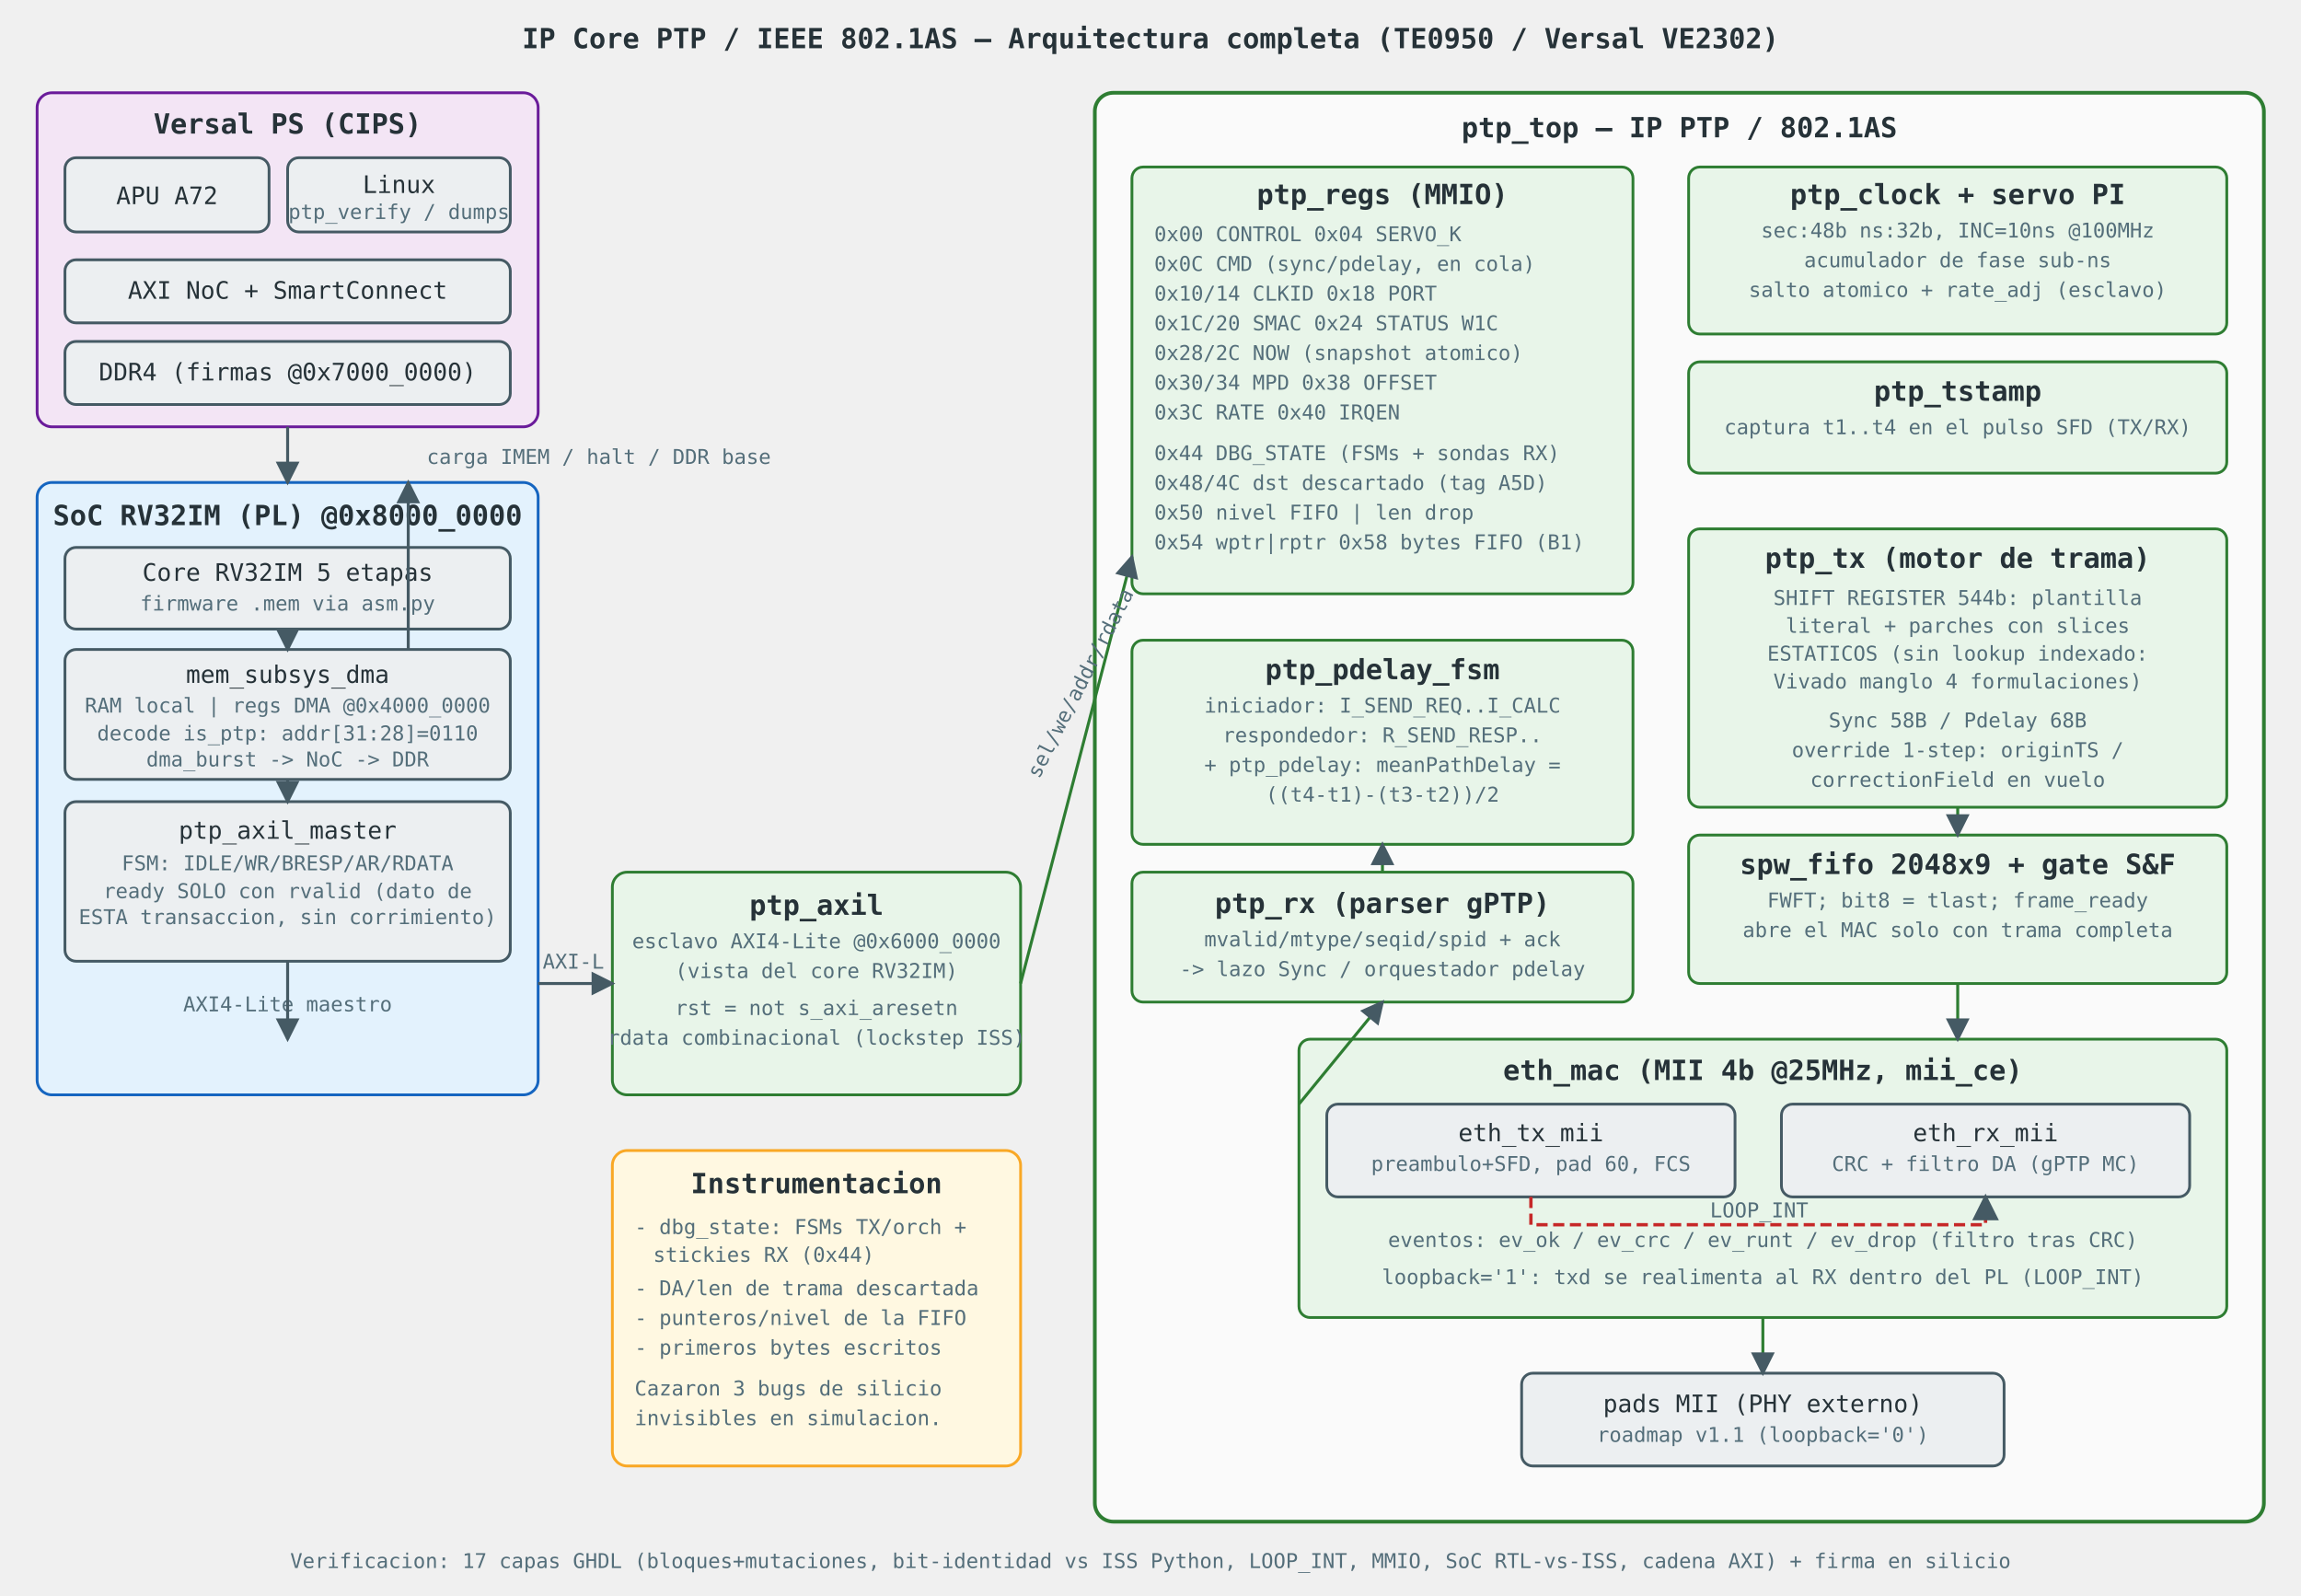
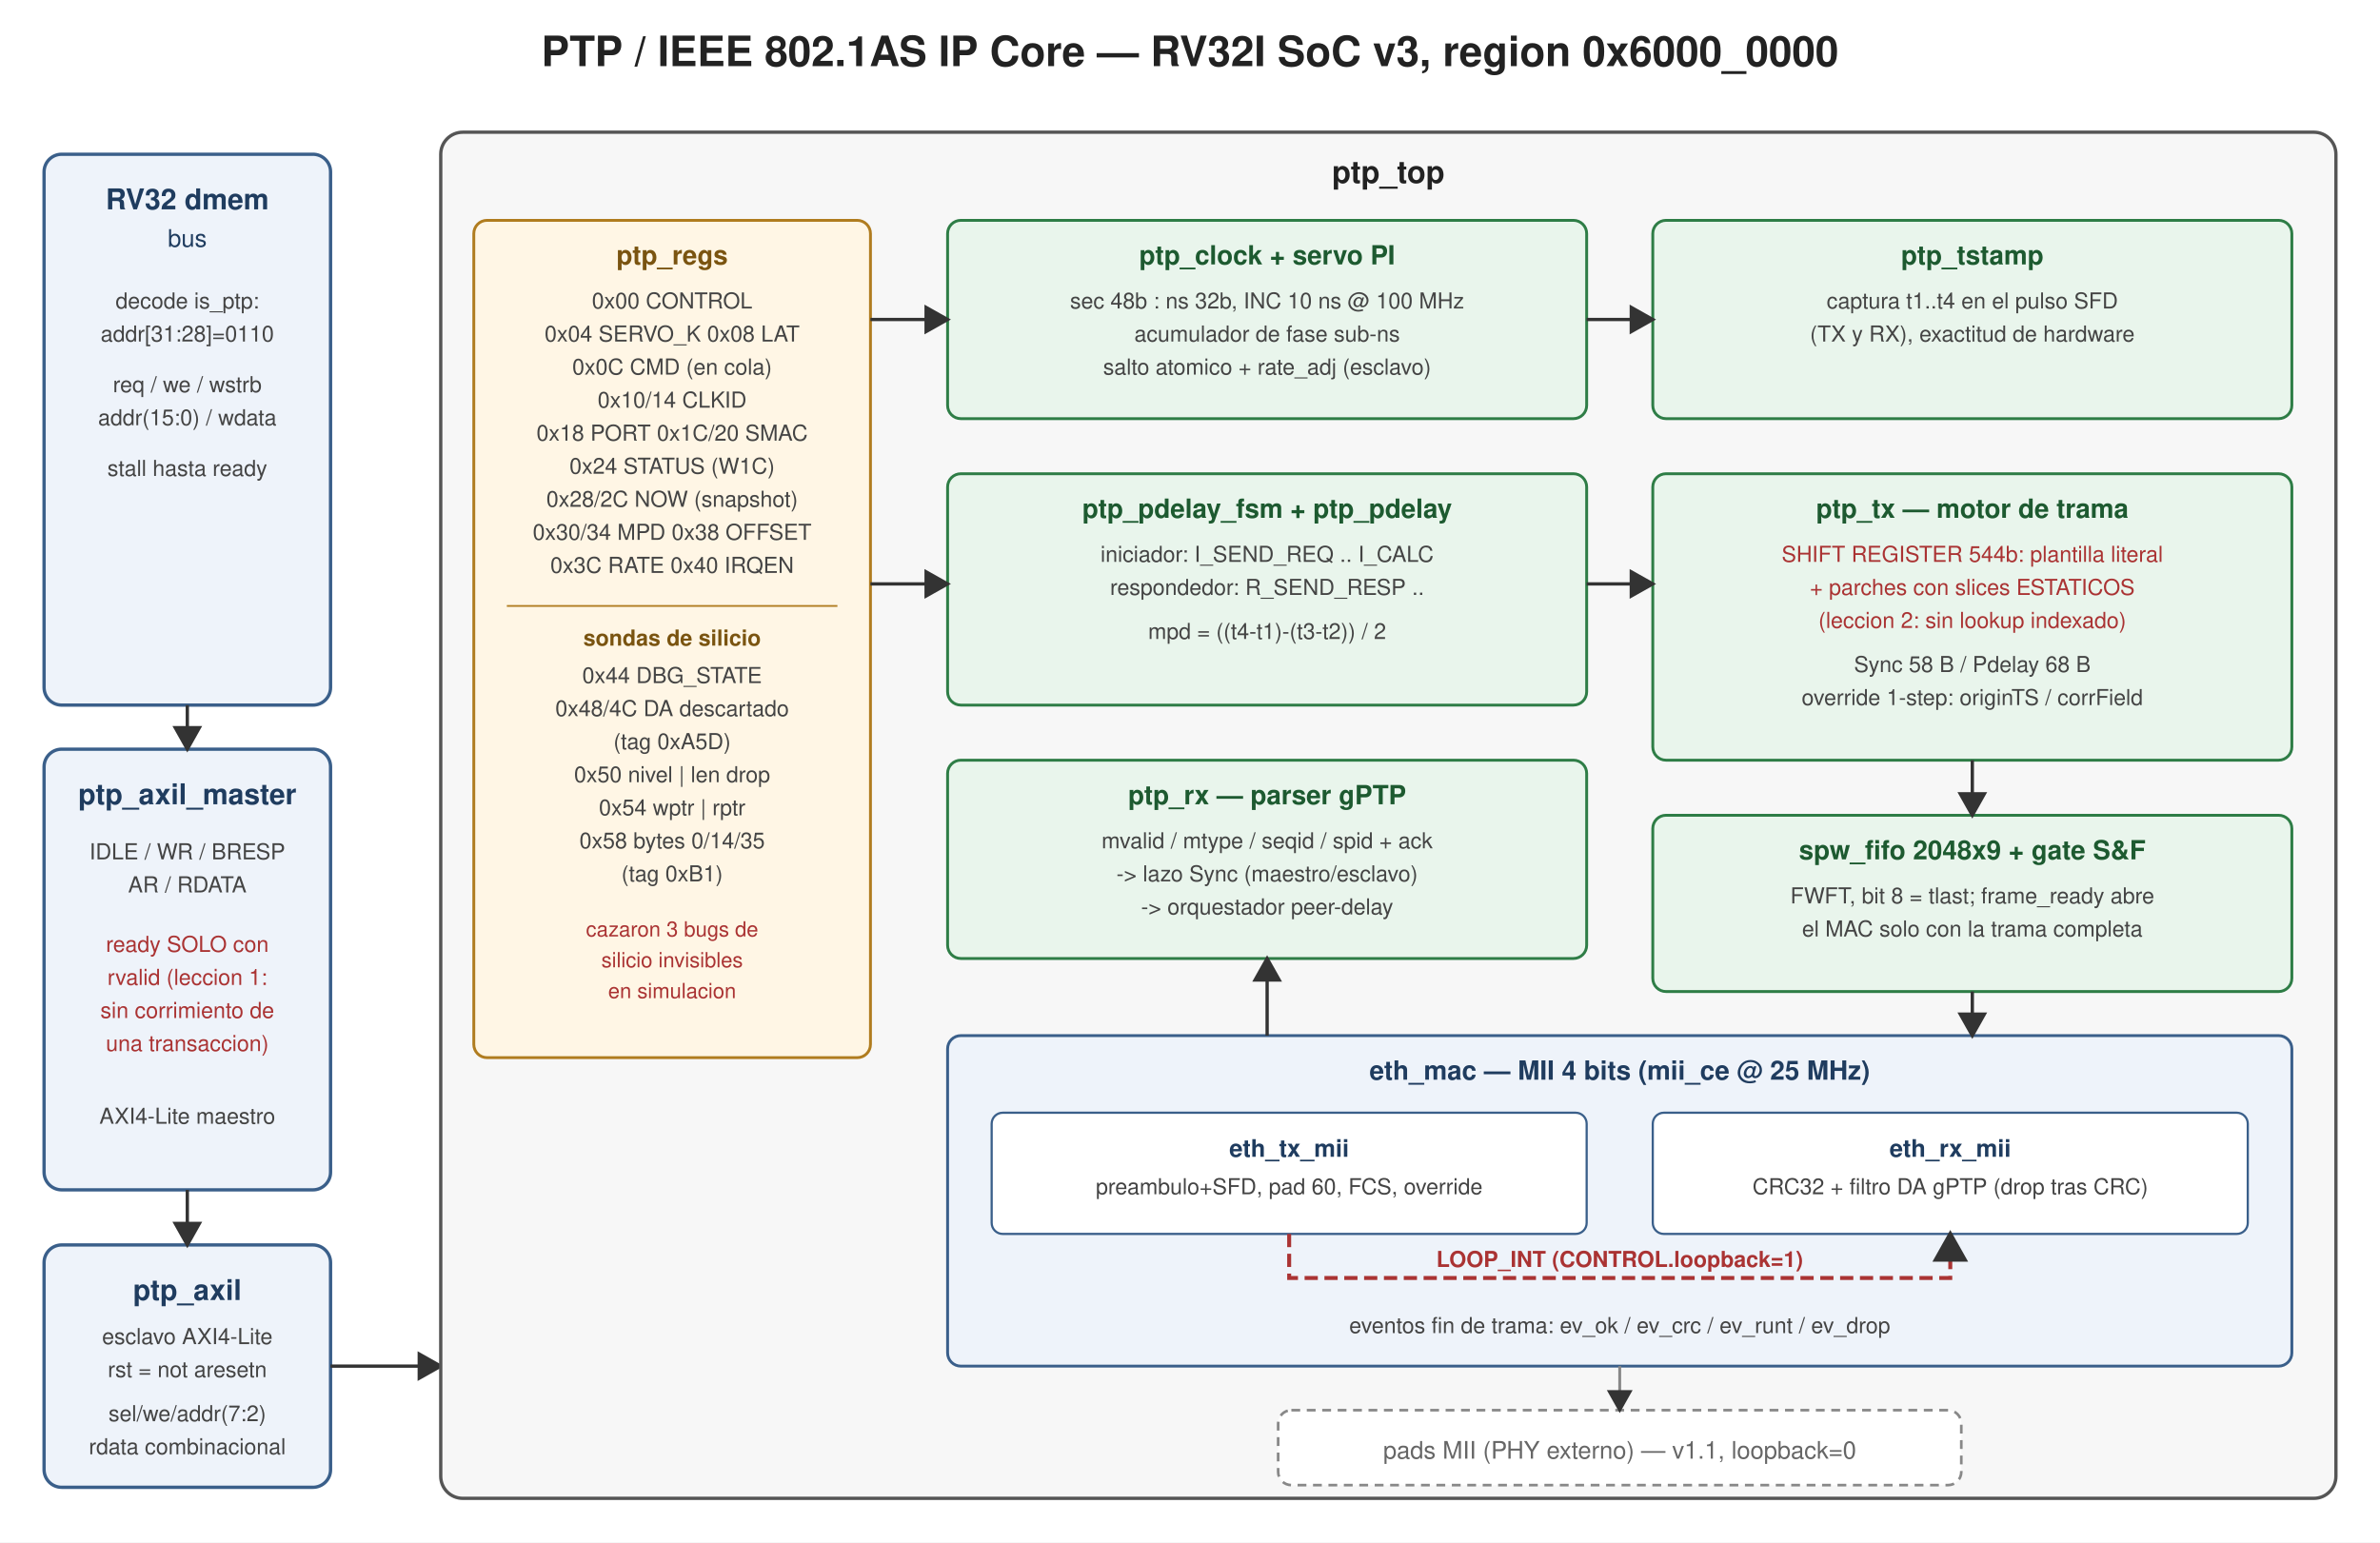
- <svg xmlns="http://www.w3.org/2000/svg" viewBox="0 0 1240 860" font-family="monospace">
+ <svg xmlns="http://www.w3.org/2000/svg" width="1080" height="700" viewBox="0 0 1080 700" font-family="Helvetica, Arial, sans-serif">
  <defs>
-     <marker id="arr" markerWidth="8" markerHeight="8" refX="7" refY="4" orient="auto">
-       <path d="M0,0 L8,4 L0,8 z" fill="#455a64" />
+     <marker id="arr" markerWidth="9" markerHeight="9" refX="7" refY="4.5" orient="auto">
+       <path d="M0,0 L8,4.5 L0,9 z" fill="#333" />
    </marker>
  </defs>
-   <style>
-     .box   { fill:#eceff1; stroke:#455a64; stroke-width:1.5; rx:6; }
-     .core  { fill:#e3f2fd; stroke:#1565c0; stroke-width:1.5; }
-     .ptp   { fill:#e8f5e9; stroke:#2e7d32; stroke-width:1.5; }
-     .dbg   { fill:#fff8e1; stroke:#f9a825; stroke-width:1.5; }
-     .ps    { fill:#f3e5f5; stroke:#6a1b9a; stroke-width:1.5; }
-     .t     { fill:#263238; font-size:13px; }
-     .tt    { fill:#263238; font-size:15px; font-weight:bold; }
-     .ts    { fill:#546e7a; font-size:11px; }
-     .w     { stroke:#455a64; stroke-width:1.6; fill:none; marker-end:url(#arr); }
-     .w2    { stroke:#2e7d32; stroke-width:1.6; fill:none; marker-end:url(#arr); }
-     .wl    { stroke:#c62828; stroke-width:1.8; fill:none; marker-end:url(#arr); stroke-dasharray:6 3; }
-   </style>
-   <text x="620" y="26" text-anchor="middle" class="tt" font-size="19">IP Core PTP / IEEE 802.1AS — Arquitectura completa (TE0950 / Versal VE2302)</text>
-   <rect x="20" y="50" width="270" height="180" class="ps" rx="8" />
-   <text x="155" y="72" text-anchor="middle" class="tt">Versal PS (CIPS)</text>
-   <rect x="35" y="85" width="110" height="40" class="box" rx="5" />
-   <text x="90" y="110" text-anchor="middle" class="t">APU A72</text>
-   <rect x="155" y="85" width="120" height="40" class="box" rx="5" />
-   <text x="215" y="104" text-anchor="middle" class="t">Linux</text>
-   <text x="215" y="118" text-anchor="middle" class="ts">ptp_verify / dumps</text>
-   <rect x="35" y="140" width="240" height="34" class="box" rx="5" />
-   <text x="155" y="161" text-anchor="middle" class="t">AXI NoC + SmartConnect</text>
-   <rect x="35" y="184" width="240" height="34" class="box" rx="5" />
-   <text x="155" y="205" text-anchor="middle" class="t">DDR4 (firmas @0x7000_0000)</text>
-   <rect x="20" y="260" width="270" height="330" class="core" rx="8" />
-   <text x="155" y="283" text-anchor="middle" class="tt">SoC RV32IM (PL) @0x8000_0000</text>
-   <rect x="35" y="295" width="240" height="44" class="box" rx="5" />
-   <text x="155" y="313" text-anchor="middle" class="t">Core RV32IM 5 etapas</text>
-   <text x="155" y="329" text-anchor="middle" class="ts">firmware .mem via asm.py</text>
-   <rect x="35" y="350" width="240" height="70" class="box" rx="5" />
-   <text x="155" y="368" text-anchor="middle" class="t">mem_subsys_dma</text>
-   <text x="155" y="384" text-anchor="middle" class="ts">RAM local | regs DMA @0x4000_0000</text>
-   <text x="155" y="399" text-anchor="middle" class="ts">decode is_ptp: addr[31:28]=0110</text>
-   <text x="155" y="413" text-anchor="middle" class="ts">dma_burst -&gt; NoC -&gt; DDR</text>
-   <rect x="35" y="432" width="240" height="86" class="box" rx="5" />
-   <text x="155" y="452" text-anchor="middle" class="t">ptp_axil_master</text>
-   <text x="155" y="469" text-anchor="middle" class="ts">FSM: IDLE/WR/BRESP/AR/RDATA</text>
-   <text x="155" y="484" text-anchor="middle" class="ts" fill="#c62828">ready SOLO con rvalid (dato de</text>
-   <text x="155" y="498" text-anchor="middle" class="ts" fill="#c62828">ESTA transaccion, sin corrimiento)</text>
-   <text x="155" y="545" text-anchor="middle" class="ts">AXI4-Lite maestro</text>
-   <line x1="155" y1="339" x2="155" y2="350" class="w" />
-   <line x1="155" y1="420" x2="155" y2="432" class="w" />
-   <line x1="220" y1="350" x2="220" y2="260" class="w" transform="translate(0,0)" />
-   <line x1="155" y1="518" x2="155" y2="560" class="w" />
-   <rect x="330" y="470" width="220" height="120" class="ptp" rx="8" />
-   <text x="440" y="493" text-anchor="middle" class="tt">ptp_axil</text>
-   <text x="440" y="511" text-anchor="middle" class="ts">esclavo AXI4-Lite @0x6000_0000</text>
-   <text x="440" y="527" text-anchor="middle" class="ts">(vista del core RV32IM)</text>
-   <text x="440" y="547" text-anchor="middle" class="ts">rst = not s_axi_aresetn</text>
-   <text x="440" y="563" text-anchor="middle" class="ts">rdata combinacional (lockstep ISS)</text>
-   <line x1="290" y1="530" x2="330" y2="530" class="w" />
-   <text x="309" y="522" text-anchor="middle" class="ts">AXI-L</text>
-   <rect x="590" y="50" width="630" height="770" fill="#fafafa" stroke="#2e7d32" stroke-width="2" rx="10" />
-   <text x="905" y="74" text-anchor="middle" class="tt" fill="#2e7d32">ptp_top — IP PTP / 802.1AS</text>
-   <rect x="610" y="90" width="270" height="230" class="ptp" rx="6" />
-   <text x="745" y="110" text-anchor="middle" class="tt">ptp_regs (MMIO)</text>
-   <text x="622" y="130" class="ts">0x00 CONTROL  0x04 SERVO_K</text>
-   <text x="622" y="146" class="ts">0x0C CMD (sync/pdelay, en cola)</text>
-   <text x="622" y="162" class="ts">0x10/14 CLKID  0x18 PORT</text>
-   <text x="622" y="178" class="ts">0x1C/20 SMAC   0x24 STATUS W1C</text>
-   <text x="622" y="194" class="ts">0x28/2C NOW (snapshot atomico)</text>
-   <text x="622" y="210" class="ts">0x30/34 MPD    0x38 OFFSET</text>
-   <text x="622" y="226" class="ts">0x3C RATE      0x40 IRQEN</text>
-   <text x="622" y="248" class="ts" fill="#f9a825">0x44 DBG_STATE (FSMs + sondas RX)</text>
-   <text x="622" y="264" class="ts" fill="#f9a825">0x48/4C dst descartado (tag A5D)</text>
-   <text x="622" y="280" class="ts" fill="#f9a825">0x50 nivel FIFO | len drop</text>
-   <text x="622" y="296" class="ts" fill="#f9a825">0x54 wptr|rptr  0x58 bytes FIFO (B1)</text>
-   <line x1="550" y1="530" x2="610" y2="300" class="w2" />
-   <text x="560" y="420" class="ts" transform="rotate(-63 560 420)">sel/we/addr/rdata</text>
-   <rect x="910" y="90" width="290" height="90" class="ptp" rx="6" />
-   <text x="1055" y="110" text-anchor="middle" class="tt">ptp_clock + servo PI</text>
-   <text x="1055" y="128" text-anchor="middle" class="ts">sec:48b ns:32b, INC=10ns @100MHz</text>
-   <text x="1055" y="144" text-anchor="middle" class="ts">acumulador de fase sub-ns</text>
-   <text x="1055" y="160" text-anchor="middle" class="ts">salto atomico + rate_adj (esclavo)</text>
-   <rect x="910" y="195" width="290" height="60" class="ptp" rx="6" />
-   <text x="1055" y="216" text-anchor="middle" class="tt">ptp_tstamp</text>
-   <text x="1055" y="234" text-anchor="middle" class="ts">captura t1..t4 en el pulso SFD (TX/RX)</text>
-   <rect x="610" y="345" width="270" height="110" class="ptp" rx="6" />
-   <text x="745" y="366" text-anchor="middle" class="tt">ptp_pdelay_fsm</text>
-   <text x="745" y="384" text-anchor="middle" class="ts">iniciador: I_SEND_REQ..I_CALC</text>
-   <text x="745" y="400" text-anchor="middle" class="ts">respondedor: R_SEND_RESP..</text>
-   <text x="745" y="416" text-anchor="middle" class="ts">+ ptp_pdelay: meanPathDelay =</text>
-   <text x="745" y="432" text-anchor="middle" class="ts">((t4-t1)-(t3-t2))/2</text>
-   <rect x="910" y="285" width="290" height="150" class="ptp" rx="6" />
-   <text x="1055" y="306" text-anchor="middle" class="tt">ptp_tx (motor de trama)</text>
-   <text x="1055" y="326" text-anchor="middle" class="ts" fill="#c62828">SHIFT REGISTER 544b: plantilla</text>
-   <text x="1055" y="341" text-anchor="middle" class="ts" fill="#c62828">literal + parches con slices</text>
-   <text x="1055" y="356" text-anchor="middle" class="ts" fill="#c62828">ESTATICOS (sin lookup indexado:</text>
-   <text x="1055" y="371" text-anchor="middle" class="ts" fill="#c62828">Vivado manglo 4 formulaciones)</text>
-   <text x="1055" y="392" text-anchor="middle" class="ts">Sync 58B / Pdelay 68B</text>
-   <text x="1055" y="408" text-anchor="middle" class="ts">override 1-step: originTS /</text>
-   <text x="1055" y="424" text-anchor="middle" class="ts">correctionField en vuelo</text>
-   <rect x="910" y="450" width="290" height="80" class="ptp" rx="6" />
-   <text x="1055" y="471" text-anchor="middle" class="tt">spw_fifo 2048x9 + gate S&amp;F</text>
-   <text x="1055" y="489" text-anchor="middle" class="ts">FWFT; bit8 = tlast; frame_ready</text>
-   <text x="1055" y="505" text-anchor="middle" class="ts">abre el MAC solo con trama completa</text>
-   <line x1="1055" y1="435" x2="1055" y2="450" class="w2" />
-   <rect x="700" y="560" width="500" height="150" class="ptp" rx="6" />
-   <text x="950" y="582" text-anchor="middle" class="tt">eth_mac (MII 4b @25MHz, mii_ce)</text>
-   <rect x="715" y="595" width="220" height="50" class="box" rx="5" />
-   <text x="825" y="615" text-anchor="middle" class="t">eth_tx_mii</text>
-   <text x="825" y="631" text-anchor="middle" class="ts">preambulo+SFD, pad 60, FCS</text>
-   <rect x="960" y="595" width="220" height="50" class="box" rx="5" />
-   <text x="1070" y="615" text-anchor="middle" class="t">eth_rx_mii</text>
-   <text x="1070" y="631" text-anchor="middle" class="ts">CRC + filtro DA (gPTP MC)</text>
-   <text x="950" y="672" text-anchor="middle" class="ts">eventos: ev_ok / ev_crc / ev_runt / ev_drop (filtro tras CRC)</text>
-   <text x="950" y="692" text-anchor="middle" class="ts">loopback='1': txd se realimenta al RX dentro del PL (LOOP_INT)</text>
-   <line x1="1055" y1="530" x2="1055" y2="560" class="w2" />
-   <path d="M 825 645 L 825 660 L 1070 660 L 1070 645" class="wl" />
-   <text x="948" y="656" text-anchor="middle" class="ts" fill="#c62828">LOOP_INT</text>
-   <rect x="610" y="345" width="0" height="0" />
-   <rect x="610" y="470" width="270" height="70" class="ptp" rx="6" />
-   <text x="745" y="492" text-anchor="middle" class="tt">ptp_rx (parser gPTP)</text>
-   <text x="745" y="510" text-anchor="middle" class="ts">mvalid/mtype/seqid/spid + ack</text>
-   <text x="745" y="526" text-anchor="middle" class="ts">-&gt; lazo Sync / orquestador pdelay</text>
-   <line x1="700" y1="595" x2="745" y2="540" class="w2" />
-   <line x1="745" y1="470" x2="745" y2="455" class="w2" />
-   <rect x="820" y="740" width="260" height="50" class="box" rx="6" />
-   <text x="950" y="761" text-anchor="middle" class="t">pads MII (PHY externo)</text>
-   <text x="950" y="777" text-anchor="middle" class="ts">roadmap v1.1 (loopback='0')</text>
-   <line x1="950" y1="710" x2="950" y2="740" class="w2" />
-   <line x1="155" y1="230" x2="155" y2="260" class="w" />
-   <text x="230" y="250" class="ts">carga IMEM / halt / DDR base</text>
-   <rect x="330" y="620" width="220" height="170" class="dbg" rx="8" />
-   <text x="440" y="643" text-anchor="middle" class="tt">Instrumentacion</text>
-   <text x="342" y="665" class="ts">- dbg_state: FSMs TX/orch +</text>
-   <text x="352" y="680" class="ts">stickies RX (0x44)</text>
-   <text x="342" y="698" class="ts">- DA/len de trama descartada</text>
-   <text x="342" y="714" class="ts">- punteros/nivel de la FIFO</text>
-   <text x="342" y="730" class="ts">- primeros bytes escritos</text>
-   <text x="342" y="752" class="ts">Cazaron 3 bugs de silicio</text>
-   <text x="342" y="768" class="ts">invisibles en simulacion.</text>
-   <text x="620" y="845" text-anchor="middle" class="ts">Verificacion: 17 capas GHDL (bloques+mutaciones, bit-identidad vs ISS Python, LOOP_INT, MMIO, SoC RTL-vs-ISS, cadena AXI) + firma en silicio</text>
+   <rect x="0" y="0" width="1080" height="700" fill="#ffffff" />
+   <text x="540" y="30" text-anchor="middle" font-size="19" font-weight="bold" fill="#222">PTP / IEEE 802.1AS IP Core — RV32I SoC v3, region 0x6000_0000</text>
+   <rect x="20" y="70" width="130" height="250" rx="8" fill="#eef3fa" stroke="#3a5f8a" stroke-width="1.5" />
+   <text x="85" y="95" text-anchor="middle" font-size="13" font-weight="bold" fill="#1f3c5f">RV32 dmem</text>
+   <text x="85" y="112" text-anchor="middle" font-size="11" fill="#1f3c5f">bus</text>
+   <text x="85" y="140" text-anchor="middle" font-size="10" fill="#444">decode is_ptp:</text>
+   <text x="85" y="155" text-anchor="middle" font-size="10" fill="#444">addr[31:28]=0110</text>
+   <text x="85" y="178" text-anchor="middle" font-size="10" fill="#444">req / we / wstrb</text>
+   <text x="85" y="193" text-anchor="middle" font-size="10" fill="#444">addr(15:0) / wdata</text>
+   <text x="85" y="216" text-anchor="middle" font-size="10" fill="#444">stall hasta ready</text>
+   <rect x="20" y="340" width="130" height="200" rx="8" fill="#eef3fa" stroke="#3a5f8a" stroke-width="1.5" />
+   <text x="85" y="365" text-anchor="middle" font-size="13" font-weight="bold" fill="#1f3c5f">ptp_axil_master</text>
+   <text x="85" y="390" text-anchor="middle" font-size="10" fill="#444">IDLE / WR / BRESP</text>
+   <text x="85" y="405" text-anchor="middle" font-size="10" fill="#444">AR / RDATA</text>
+   <text x="85" y="432" text-anchor="middle" font-size="10" fill="#a33">ready SOLO con</text>
+   <text x="85" y="447" text-anchor="middle" font-size="10" fill="#a33">rvalid (leccion 1:</text>
+   <text x="85" y="462" text-anchor="middle" font-size="10" fill="#a33">sin corrimiento de</text>
+   <text x="85" y="477" text-anchor="middle" font-size="10" fill="#a33">una transaccion)</text>
+   <text x="85" y="510" text-anchor="middle" font-size="10" fill="#444">AXI4-Lite maestro</text>
+   <line x1="85" y1="320" x2="85" y2="340" stroke="#333" stroke-width="1.5" marker-end="url(#arr)" />
+   <rect x="20" y="565" width="130" height="110" rx="8" fill="#eef3fa" stroke="#3a5f8a" stroke-width="1.5" />
+   <text x="85" y="590" text-anchor="middle" font-size="13" font-weight="bold" fill="#1f3c5f">ptp_axil</text>
+   <text x="85" y="610" text-anchor="middle" font-size="10" fill="#444">esclavo AXI4-Lite</text>
+   <text x="85" y="625" text-anchor="middle" font-size="10" fill="#444">rst = not aresetn</text>
+   <text x="85" y="645" text-anchor="middle" font-size="10" fill="#444">sel/we/addr(7:2)</text>
+   <text x="85" y="660" text-anchor="middle" font-size="10" fill="#444">rdata combinacional</text>
+   <line x1="85" y1="540" x2="85" y2="565" stroke="#333" stroke-width="1.5" marker-end="url(#arr)" />
+   <line x1="150" y1="620" x2="200" y2="620" stroke="#333" stroke-width="1.5" marker-end="url(#arr)" />
+   <rect x="200" y="60" width="860" height="620" rx="10" fill="#f7f7f7" stroke="#555" stroke-width="1.5" />
+   <text x="630" y="83" text-anchor="middle" font-size="14" font-weight="bold" fill="#222">ptp_top</text>
+   <rect x="215" y="100" width="180" height="380" rx="6" fill="#fff6e5" stroke="#b07c1f" stroke-width="1.3" />
+   <text x="305" y="120" text-anchor="middle" font-size="12" font-weight="bold" fill="#7a5410">ptp_regs</text>
+   <text x="305" y="140" text-anchor="middle" font-size="10" fill="#444">0x00 CONTROL</text>
+   <text x="305" y="155" text-anchor="middle" font-size="10" fill="#444">0x04 SERVO_K  0x08 LAT</text>
+   <text x="305" y="170" text-anchor="middle" font-size="10" fill="#444">0x0C CMD (en cola)</text>
+   <text x="305" y="185" text-anchor="middle" font-size="10" fill="#444">0x10/14 CLKID</text>
+   <text x="305" y="200" text-anchor="middle" font-size="10" fill="#444">0x18 PORT  0x1C/20 SMAC</text>
+   <text x="305" y="215" text-anchor="middle" font-size="10" fill="#444">0x24 STATUS (W1C)</text>
+   <text x="305" y="230" text-anchor="middle" font-size="10" fill="#444">0x28/2C NOW (snapshot)</text>
+   <text x="305" y="245" text-anchor="middle" font-size="10" fill="#444">0x30/34 MPD  0x38 OFFSET</text>
+   <text x="305" y="260" text-anchor="middle" font-size="10" fill="#444">0x3C RATE  0x40 IRQEN</text>
+   <line x1="230" y1="275" x2="380" y2="275" stroke="#b07c1f" stroke-width="0.8" />
+   <text x="305" y="293" text-anchor="middle" font-size="10" font-weight="bold" fill="#7a5410">sondas de silicio</text>
+   <text x="305" y="310" text-anchor="middle" font-size="10" fill="#444">0x44 DBG_STATE</text>
+   <text x="305" y="325" text-anchor="middle" font-size="10" fill="#444">0x48/4C DA descartado</text>
+   <text x="305" y="340" text-anchor="middle" font-size="10" fill="#444">(tag 0xA5D)</text>
+   <text x="305" y="355" text-anchor="middle" font-size="10" fill="#444">0x50 nivel | len drop</text>
+   <text x="305" y="370" text-anchor="middle" font-size="10" fill="#444">0x54 wptr | rptr</text>
+   <text x="305" y="385" text-anchor="middle" font-size="10" fill="#444">0x58 bytes 0/14/35</text>
+   <text x="305" y="400" text-anchor="middle" font-size="10" fill="#444">(tag 0xB1)</text>
+   <text x="305" y="425" text-anchor="middle" font-size="9.5" fill="#a33">cazaron 3 bugs de</text>
+   <text x="305" y="439" text-anchor="middle" font-size="9.5" fill="#a33">silicio invisibles</text>
+   <text x="305" y="453" text-anchor="middle" font-size="9.5" fill="#a33">en simulacion</text>
+   <rect x="430" y="100" width="290" height="90" rx="6" fill="#e9f5ec" stroke="#2e7d46" stroke-width="1.3" />
+   <text x="575" y="120" text-anchor="middle" font-size="12" font-weight="bold" fill="#1d5a30">ptp_clock + servo PI</text>
+   <text x="575" y="140" text-anchor="middle" font-size="10" fill="#444">sec 48b : ns 32b, INC 10 ns @ 100 MHz</text>
+   <text x="575" y="155" text-anchor="middle" font-size="10" fill="#444">acumulador de fase sub-ns</text>
+   <text x="575" y="170" text-anchor="middle" font-size="10" fill="#444">salto atomico + rate_adj (esclavo)</text>
+   <rect x="750" y="100" width="290" height="90" rx="6" fill="#e9f5ec" stroke="#2e7d46" stroke-width="1.3" />
+   <text x="895" y="120" text-anchor="middle" font-size="12" font-weight="bold" fill="#1d5a30">ptp_tstamp</text>
+   <text x="895" y="140" text-anchor="middle" font-size="10" fill="#444">captura t1..t4 en el pulso SFD</text>
+   <text x="895" y="155" text-anchor="middle" font-size="10" fill="#444">(TX y RX), exactitud de hardware</text>
+   <rect x="430" y="215" width="290" height="105" rx="6" fill="#e9f5ec" stroke="#2e7d46" stroke-width="1.3" />
+   <text x="575" y="235" text-anchor="middle" font-size="12" font-weight="bold" fill="#1d5a30">ptp_pdelay_fsm + ptp_pdelay</text>
+   <text x="575" y="255" text-anchor="middle" font-size="10" fill="#444">iniciador: I_SEND_REQ .. I_CALC</text>
+   <text x="575" y="270" text-anchor="middle" font-size="10" fill="#444">respondedor: R_SEND_RESP ..</text>
+   <text x="575" y="290" text-anchor="middle" font-size="10" fill="#444">mpd = ((t4-t1)-(t3-t2)) / 2</text>
+   <rect x="750" y="215" width="290" height="130" rx="6" fill="#e9f5ec" stroke="#2e7d46" stroke-width="1.3" />
+   <text x="895" y="235" text-anchor="middle" font-size="12" font-weight="bold" fill="#1d5a30">ptp_tx — motor de trama</text>
+   <text x="895" y="255" text-anchor="middle" font-size="10" fill="#a33">SHIFT REGISTER 544b: plantilla literal</text>
+   <text x="895" y="270" text-anchor="middle" font-size="10" fill="#a33">+ parches con slices ESTATICOS</text>
+   <text x="895" y="285" text-anchor="middle" font-size="10" fill="#a33">(leccion 2: sin lookup indexado)</text>
+   <text x="895" y="305" text-anchor="middle" font-size="10" fill="#444">Sync 58 B / Pdelay 68 B</text>
+   <text x="895" y="320" text-anchor="middle" font-size="10" fill="#444">override 1-step: originTS / corrField</text>
+   <rect x="430" y="345" width="290" height="90" rx="6" fill="#e9f5ec" stroke="#2e7d46" stroke-width="1.3" />
+   <text x="575" y="365" text-anchor="middle" font-size="12" font-weight="bold" fill="#1d5a30">ptp_rx — parser gPTP</text>
+   <text x="575" y="385" text-anchor="middle" font-size="10" fill="#444">mvalid / mtype / seqid / spid + ack</text>
+   <text x="575" y="400" text-anchor="middle" font-size="10" fill="#444">-&gt; lazo Sync (maestro/esclavo)</text>
+   <text x="575" y="415" text-anchor="middle" font-size="10" fill="#444">-&gt; orquestador peer-delay</text>
+   <rect x="750" y="370" width="290" height="80" rx="6" fill="#e9f5ec" stroke="#2e7d46" stroke-width="1.3" />
+   <text x="895" y="390" text-anchor="middle" font-size="12" font-weight="bold" fill="#1d5a30">spw_fifo 2048x9 + gate S&amp;F</text>
+   <text x="895" y="410" text-anchor="middle" font-size="10" fill="#444">FWFT, bit 8 = tlast; frame_ready abre</text>
+   <text x="895" y="425" text-anchor="middle" font-size="10" fill="#444">el MAC solo con la trama completa</text>
+   <line x1="895" y1="345" x2="895" y2="370" stroke="#333" stroke-width="1.5" marker-end="url(#arr)" />
+   <rect x="430" y="470" width="610" height="150" rx="6" fill="#eef3fa" stroke="#3a5f8a" stroke-width="1.3" />
+   <text x="735" y="490" text-anchor="middle" font-size="12" font-weight="bold" fill="#1f3c5f">eth_mac — MII 4 bits (mii_ce @ 25 MHz)</text>
+   <rect x="450" y="505" width="270" height="55" rx="5" fill="#ffffff" stroke="#3a5f8a" stroke-width="1" />
+   <text x="585" y="525" text-anchor="middle" font-size="11" font-weight="bold" fill="#1f3c5f">eth_tx_mii</text>
+   <text x="585" y="542" text-anchor="middle" font-size="10" fill="#444">preambulo+SFD, pad 60, FCS, override</text>
+   <rect x="750" y="505" width="270" height="55" rx="5" fill="#ffffff" stroke="#3a5f8a" stroke-width="1" />
+   <text x="885" y="525" text-anchor="middle" font-size="11" font-weight="bold" fill="#1f3c5f">eth_rx_mii</text>
+   <text x="885" y="542" text-anchor="middle" font-size="10" fill="#444">CRC32 + filtro DA gPTP (drop tras CRC)</text>
+   <path d="M 585 560 L 585 580 L 885 580 L 885 560" stroke="#a33" stroke-width="1.8" fill="none" stroke-dasharray="6 3" marker-end="url(#arr)" />
+   <text x="735" y="575" text-anchor="middle" font-size="10" font-weight="bold" fill="#a33">LOOP_INT (CONTROL.loopback=1)</text>
+   <text x="735" y="605" text-anchor="middle" font-size="10" fill="#444">eventos fin de trama: ev_ok / ev_crc / ev_runt / ev_drop</text>
+   <line x1="895" y1="450" x2="895" y2="470" stroke="#333" stroke-width="1.5" marker-end="url(#arr)" />
+   <line x1="575" y1="470" x2="575" y2="435" stroke="#333" stroke-width="1.5" marker-end="url(#arr)" />
+   <rect x="580" y="640" width="310" height="34" rx="6" fill="#ffffff" stroke="#888" stroke-width="1.2" stroke-dasharray="4 3" />
+   <text x="735" y="662" text-anchor="middle" font-size="11" fill="#666">pads MII (PHY externo) — v1.1, loopback=0</text>
+   <line x1="735" y1="620" x2="735" y2="640" stroke="#888" stroke-width="1.3" marker-end="url(#arr)" />
+   <line x1="395" y1="145" x2="430" y2="145" stroke="#333" stroke-width="1.5" marker-end="url(#arr)" />
+   <line x1="395" y1="265" x2="430" y2="265" stroke="#333" stroke-width="1.5" marker-end="url(#arr)" />
+   <line x1="720" y1="265" x2="750" y2="265" stroke="#333" stroke-width="1.5" marker-end="url(#arr)" />
+   <line x1="720" y1="145" x2="750" y2="145" stroke="#333" stroke-width="1.5" marker-end="url(#arr)" />
</svg>
